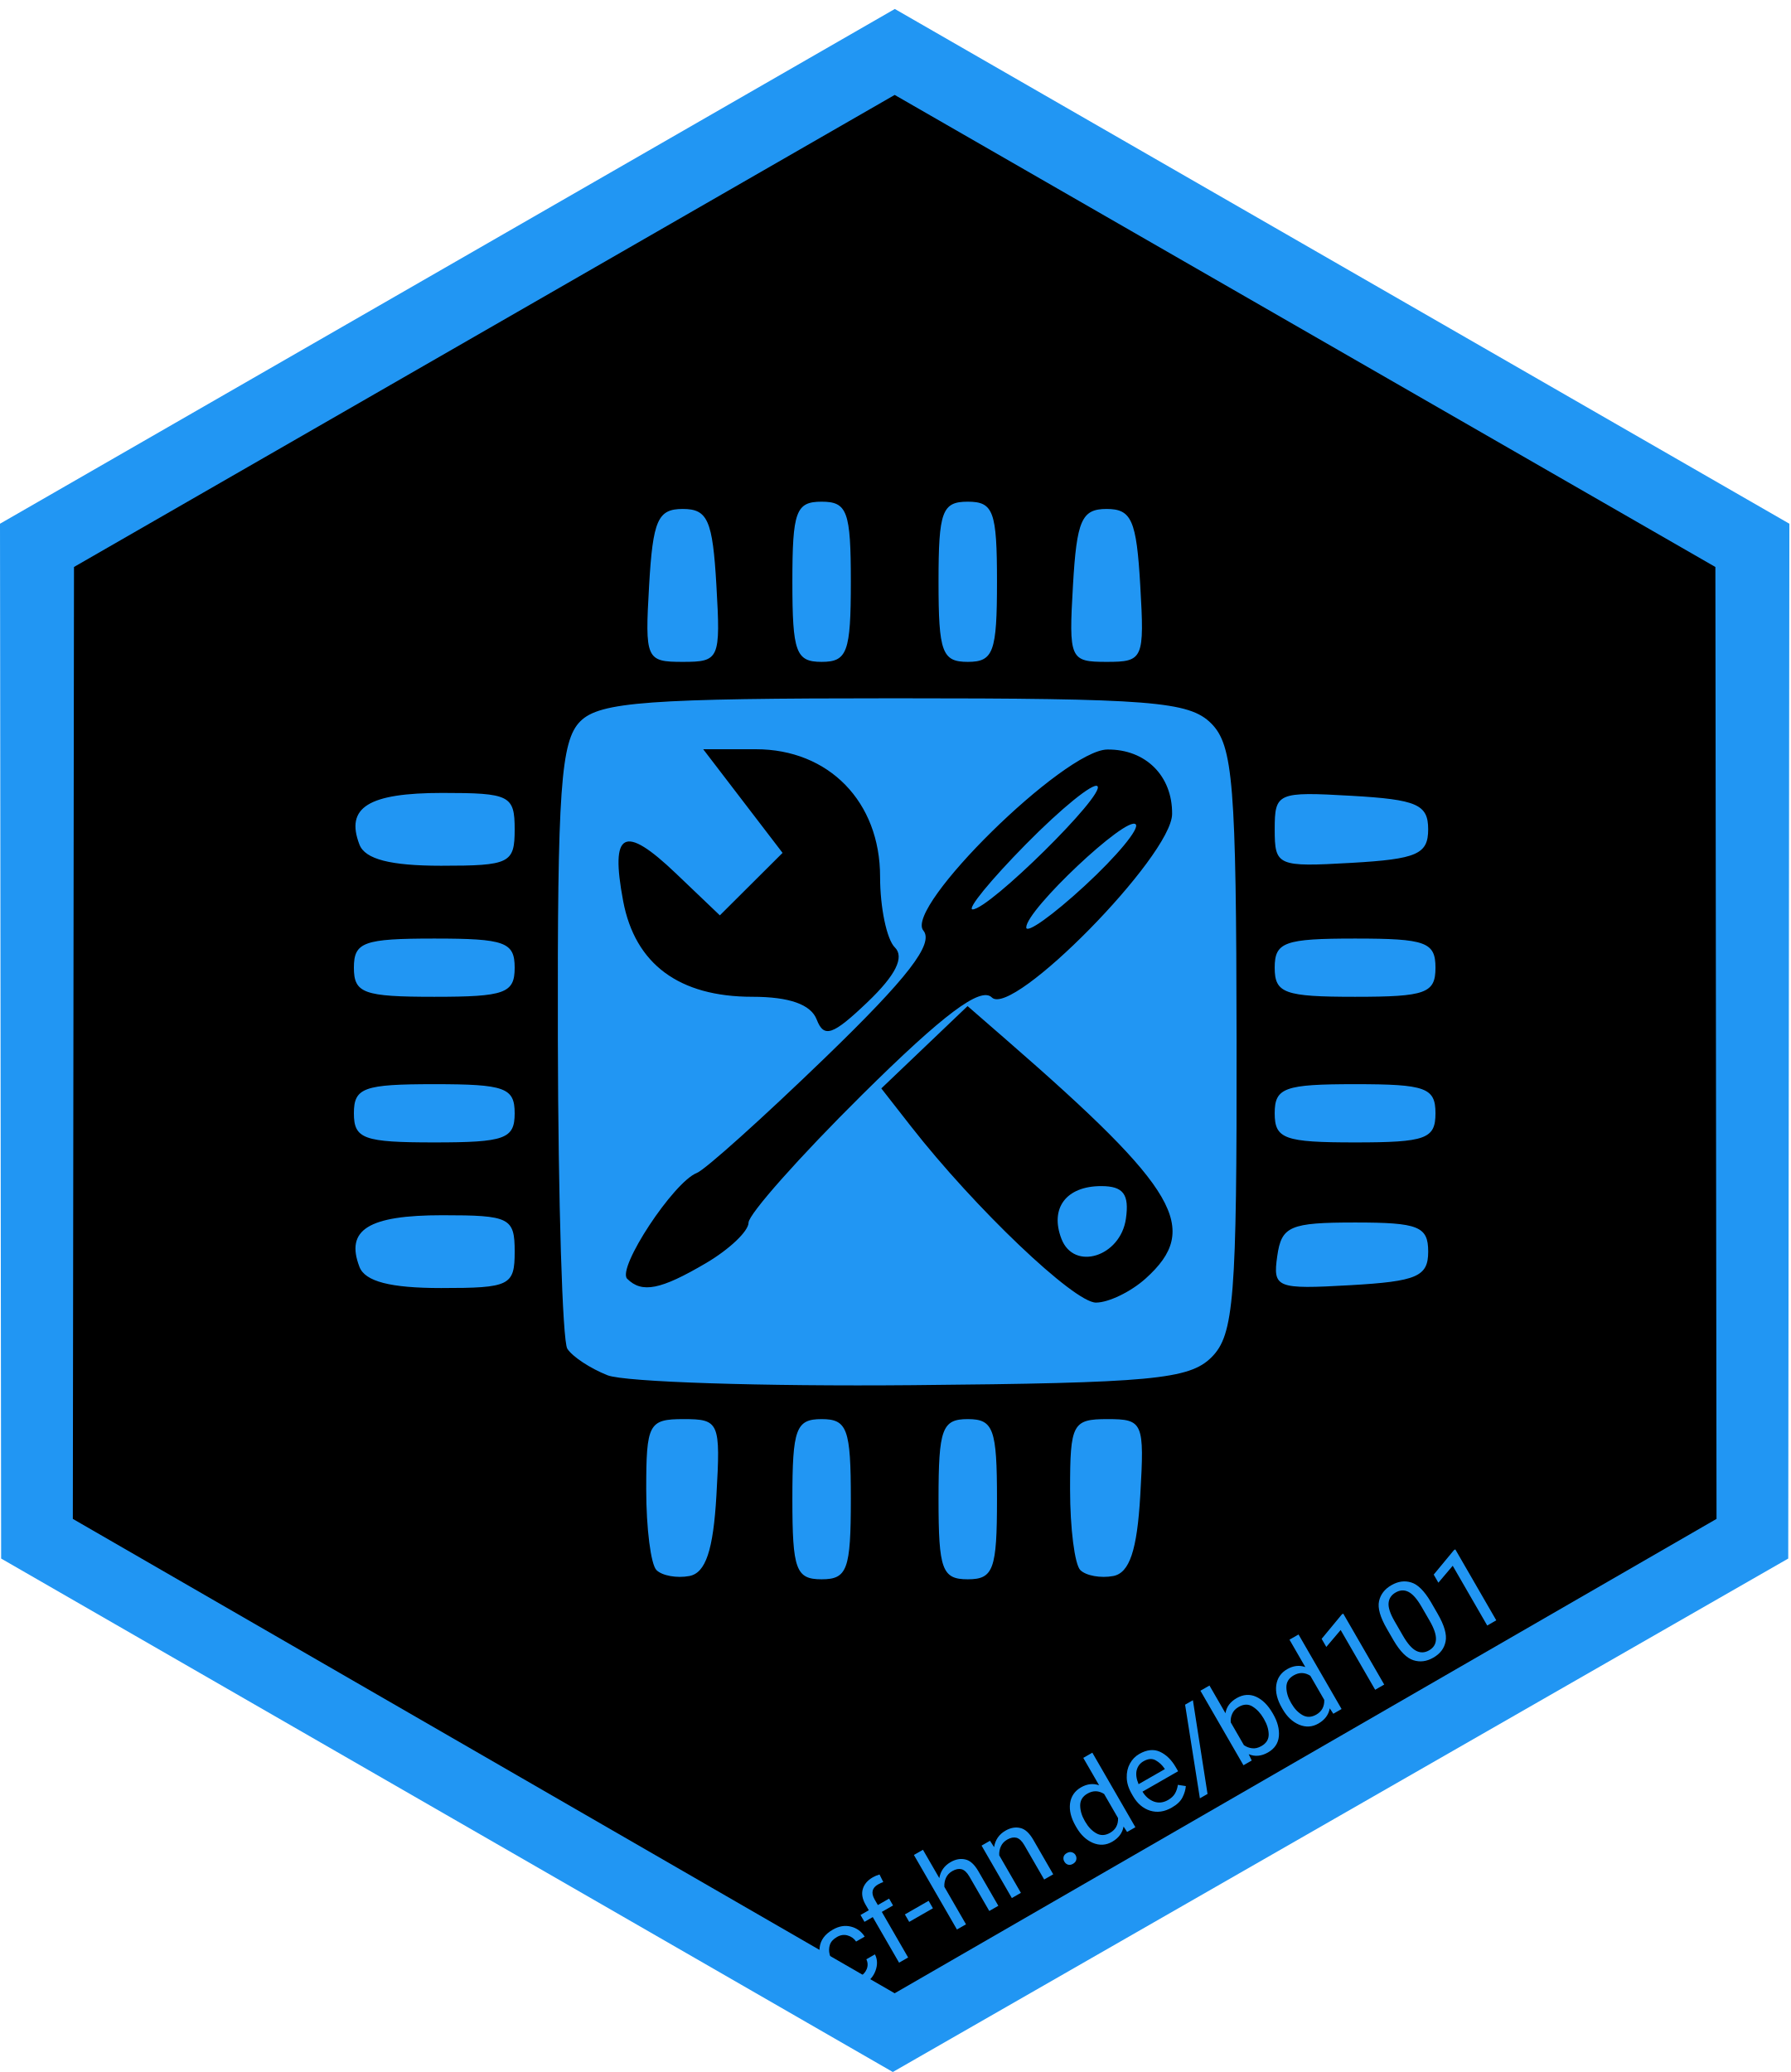
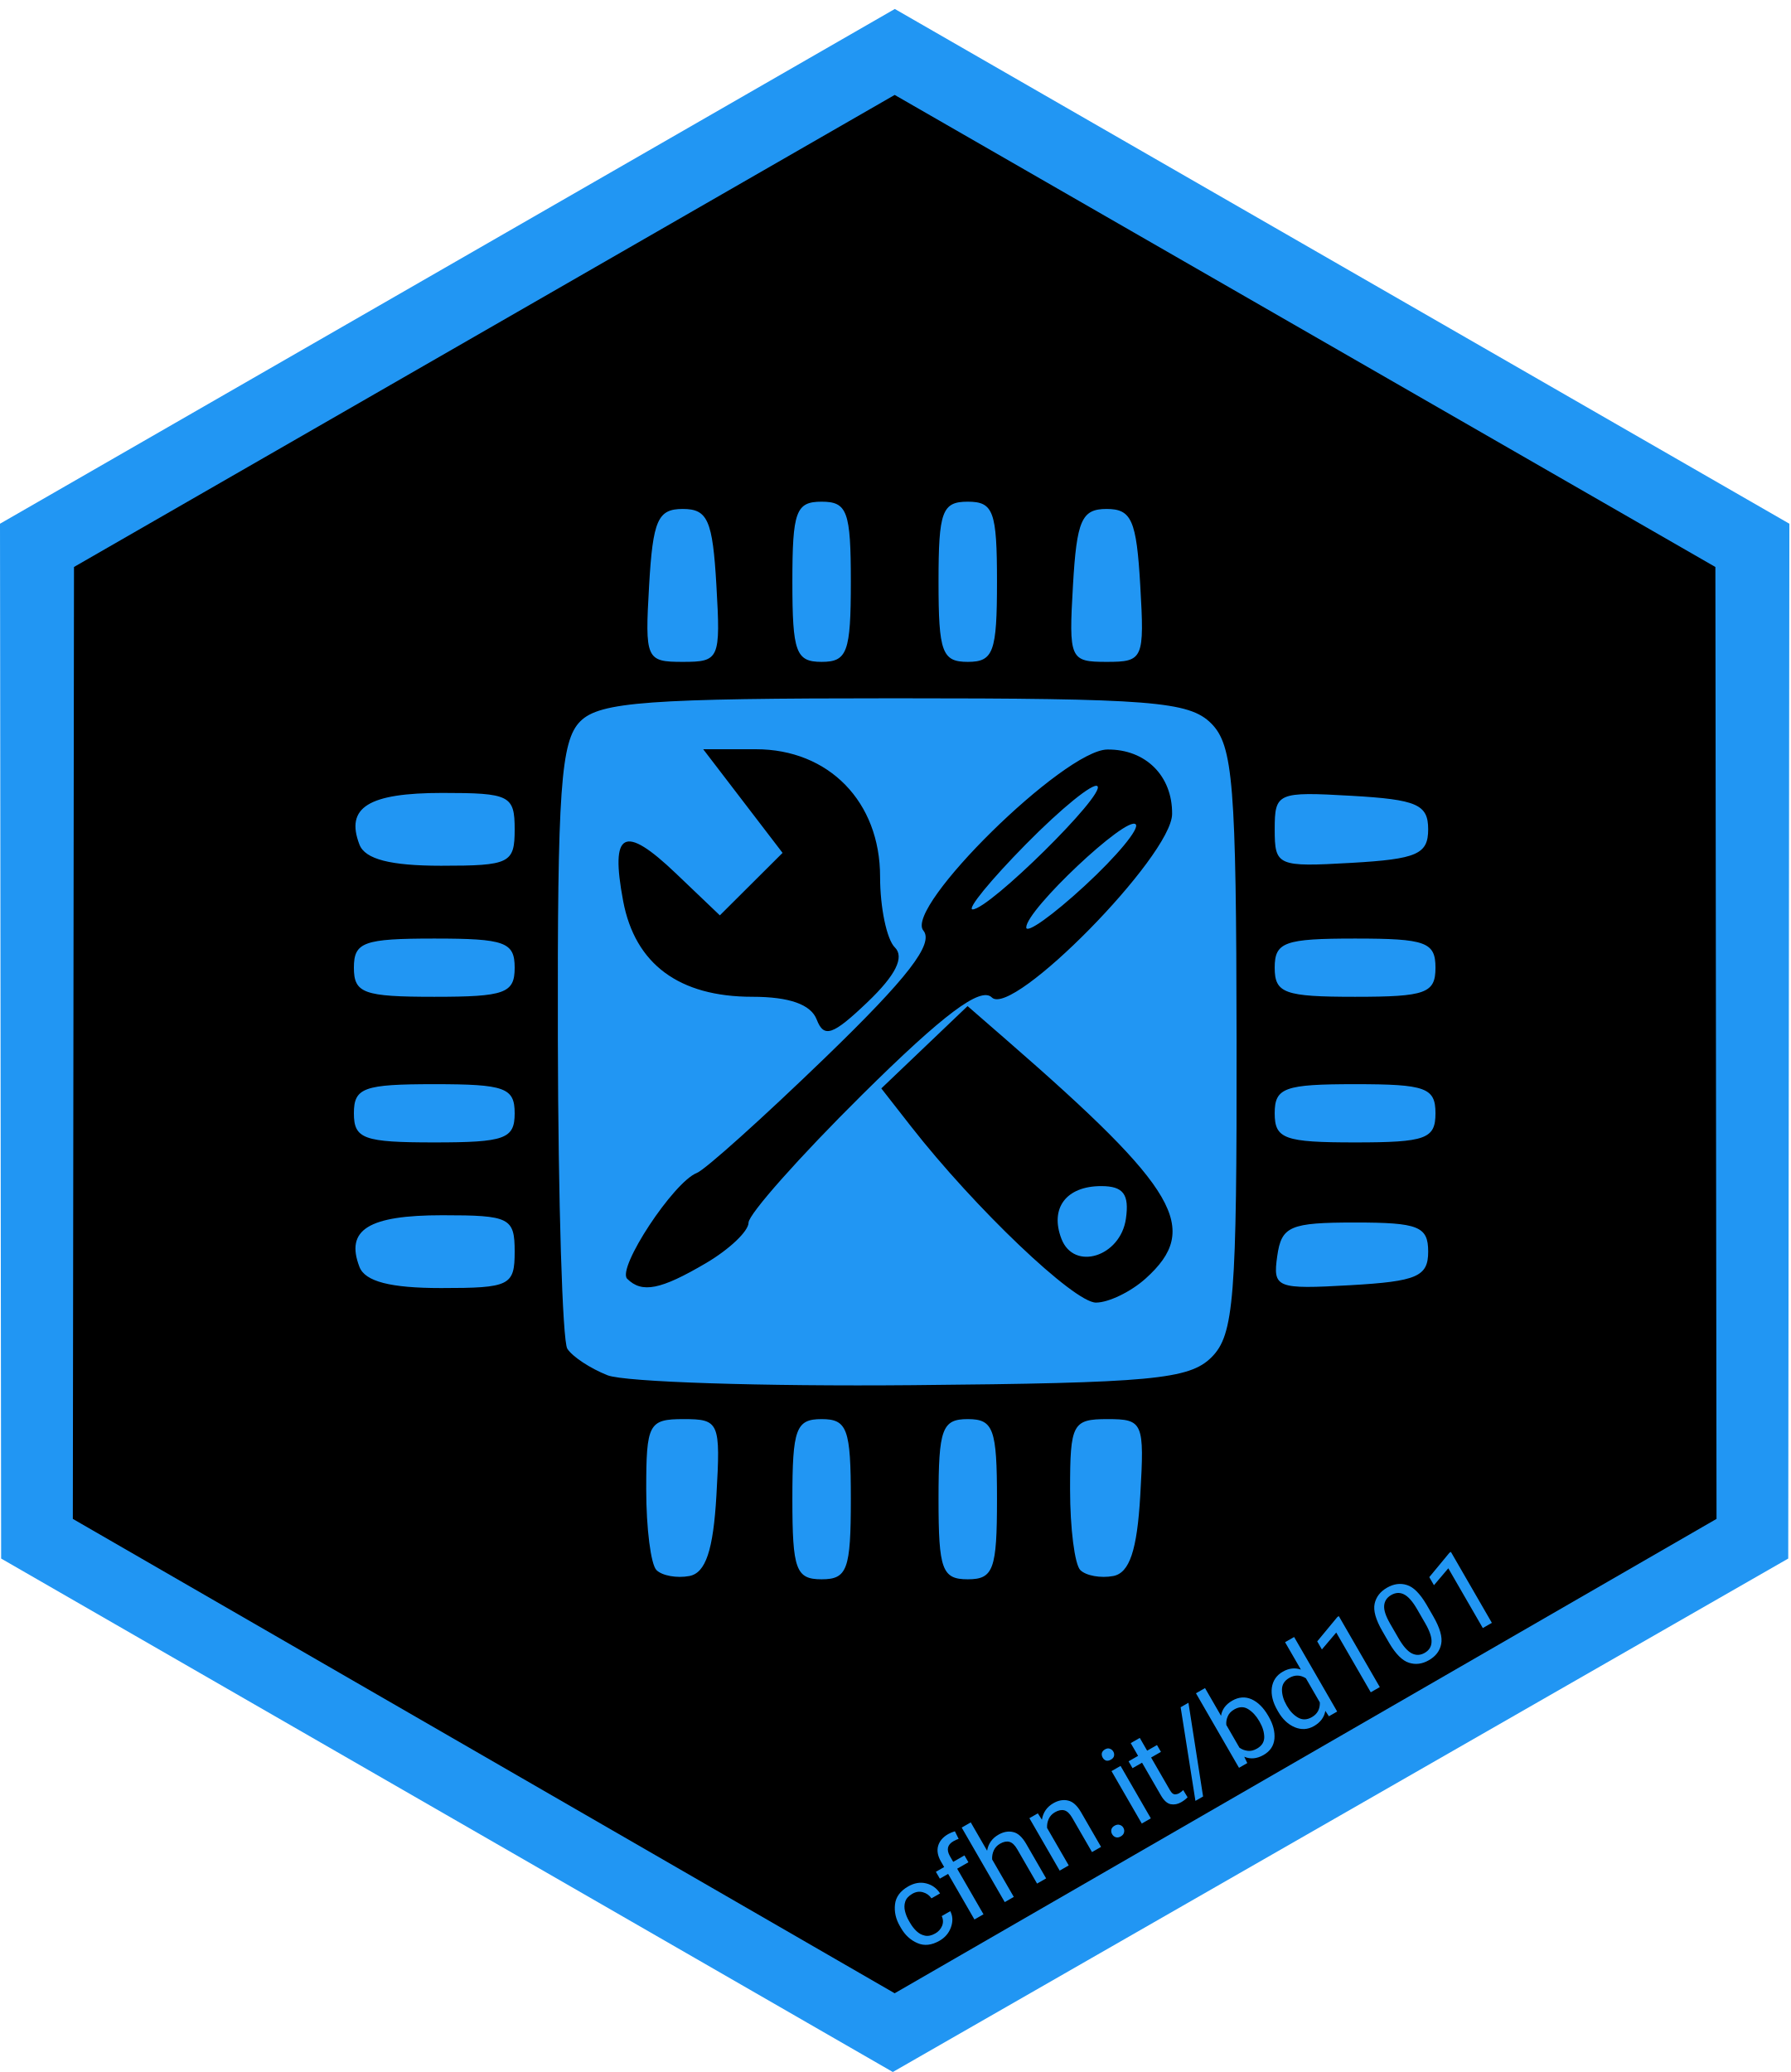
<svg xmlns="http://www.w3.org/2000/svg" width="4.39cm" height="5.08cm" viewBox="0 0 155.551 180" id="svg4532" version="1.1">
  <defs id="defs4534" />
  <g id="layer1" transform="translate(0,-872.3623)">
    <path d="m 77.308,876.88 c 0,0 -74.676,42.947 -74.876,42.947 0.201,0 1.004,83.888 0.803,83.888 0.201,0 74.876,44.954 74.676,44.954 0.201,0 74.073,-41.743 73.873,-41.743 0.201,0 1.405,-86.698 1.204,-86.698 0.201,0 -75.679,-43.349 -75.679,-43.349 z" id="svg_2-25" style="fill:#000000;stroke:#000000;stroke-width:0.602;stroke-miterlimit:4;stroke-dasharray:none" />
-     <g id="svgg-2" style="stroke-width:1.501;stroke-miterlimit:4;stroke-dasharray:none;fill:#2196f3;fill-opacity:1" transform="matrix(0.4014817,0,0,0.4013776,-1.366633,865.6385)">
-       <path style="fill:#2196f3;fill-rule:evenodd;stroke-width:1.501;stroke-miterlimit:4;stroke-dasharray:none;fill-opacity:1" d="M 194.898,0.584 1.273,111.996 1.52,335.969 c 192.945,111.129 0,0 192.945,111.129 193.754,-111.129 0,0 193.754,-111.129 l 0.246,-223.973 z m -0.029,18.604 177.586,102.172 0.248,206.025 c -177.84,102.672 0,0 -177.84,102.672 L 17.033,327.385 l 0.25,-206.029 z" transform="translate(2.130536,18.10956)" id="path5-11" />
+     <g id="svgg-2" style="fill:#2196f3;fill-opacity:1;stroke-width:1.501;stroke-miterlimit:4;stroke-dasharray:none" transform="matrix(0.4014817,0,0,0.4013776,-1.366633,865.6385)">
+       <path style="fill:#2196f3;fill-opacity:1;fill-rule:evenodd;stroke-width:1.501;stroke-miterlimit:4;stroke-dasharray:none" d="M 194.898,0.584 1.273,111.996 1.52,335.969 c 192.945,111.129 0,0 192.945,111.129 193.754,-111.129 0,0 193.754,-111.129 l 0.246,-223.973 z m -0.029,18.604 177.586,102.172 0.248,206.025 c -177.84,102.672 0,0 -177.84,102.672 L 17.033,327.385 l 0.25,-206.029 z" transform="translate(2.130536,18.10956)" id="path5-11" />
    </g>
-     <path style="fill:#2196f3;fill-opacity:1;stroke-width:1.501;stroke-miterlimit:4;stroke-dasharray:none" d="m 57.03,1008.76 c -0.49,-0.488 -0.89,-3.639 -0.89,-7.002 0,-5.712 0.213,-6.114 3.241,-6.114 3.111,0 3.225,0.265 2.857,6.63 -0.276,4.773 -0.934,6.734 -2.35,7.002 -1.082,0.204 -2.367,-0.027 -2.857,-0.515 z m 11.807,-6.158 c 0,-6.115 0.308,-6.958 2.539,-6.958 2.232,0 2.54,0.843 2.54,6.958 0,6.114 -0.308,6.958 -2.54,6.958 -2.232,0 -2.539,-0.843 -2.539,-6.958 z m 12.697,0 c 0,-6.115 0.308,-6.958 2.54,-6.958 2.232,0 2.539,0.843 2.539,6.958 0,6.114 -0.308,6.958 -2.539,6.958 -2.232,0 -2.54,-0.843 -2.54,-6.958 z m 12.318,6.158 c -0.49,-0.488 -0.89,-3.639 -0.89,-7.002 0,-5.712 0.213,-6.114 3.241,-6.114 3.111,0 3.225,0.265 2.857,6.63 -0.276,4.773 -0.934,6.734 -2.35,7.002 -1.082,0.204 -2.367,-0.027 -2.857,-0.515 z M 52.778,991.834 c -1.5,-0.59 -3.072,-1.63 -3.494,-2.309 -0.422,-0.68 -0.791,-12.771 -0.821,-26.87 -0.046,-21.729 0.251,-25.939 1.952,-27.633 1.695,-1.689 5.939,-1.999 27.312,-1.998 22.226,8.1e-4 25.571,0.266 27.487,2.175 1.914,1.907 2.185,5.274 2.213,27.522 0.028,22.439 -0.222,25.602 -2.181,27.555 -1.93,1.924 -5.249,2.233 -25.977,2.419 -13.07,0.117 -24.991,-0.27 -26.491,-0.86 z m 46.751,-8.405 c 4.807,-4.334 2.83,-7.739 -11.971,-20.619 l -3.5,-3.046 -3.747,3.576 -3.747,3.576 2.574,3.294 c 5.539,7.089 14.17,15.312 16.07,15.312 1.099,0 3.044,-0.942 4.321,-2.094 z m -7.317,-3.445 c -1.028,-2.668 0.415,-4.582 3.454,-4.582 1.918,0 2.452,0.704 2.147,2.833 -0.474,3.307 -4.515,4.568 -5.601,1.748 z m -30.871,2.103 c 2.028,-1.194 3.688,-2.773 3.688,-3.509 0,-0.736 4.449,-5.745 9.886,-11.13 7.038,-6.971 10.279,-9.401 11.249,-8.435 1.792,1.786 15.626,-12.288 15.662,-15.934 0.033,-3.312 -2.3,-5.637 -5.625,-5.604 -3.755,0.037 -17.661,13.716 -15.987,15.725 0.945,1.134 -1.346,4.1 -8.534,11.049 -5.404,5.224 -10.417,9.728 -11.141,10.009 -2.029,0.788 -6.965,8.285 -6.054,9.193 1.287,1.282 2.908,0.959 6.856,-1.364 z m 27.813,-29.157 c 0,-1.529 8.719,-9.744 9.508,-8.959 0.362,0.36 -1.629,2.764 -4.425,5.341 -2.796,2.577 -5.083,4.205 -5.083,3.618 z m -0.026,-7.231 c 3.07,-3.116 5.865,-5.384 6.212,-5.039 0.719,0.717 -9.399,10.705 -10.845,10.705 -0.522,0 1.563,-2.55 4.633,-5.666 z m -11.393,8.964 c -0.703,-0.7 -1.278,-3.463 -1.278,-6.138 0,-6.51 -4.452,-11.075 -10.8,-11.075 l -4.566,0 3.447,4.502 3.447,4.502 -2.724,2.714 -2.724,2.714 -3.819,-3.645 c -4.513,-4.307 -5.725,-3.672 -4.582,2.4 1.032,5.48 4.859,8.318 11.217,8.318 3.213,0 5.092,0.663 5.597,1.976 0.629,1.633 1.394,1.372 4.413,-1.51 2.45,-2.339 3.231,-3.905 2.374,-4.759 z m -46.507,27.757 c -1.244,-3.23 0.777,-4.488 7.211,-4.488 5.846,0 6.274,0.216 6.274,3.163 0,2.954 -0.421,3.163 -6.389,3.163 -4.414,0 -6.607,-0.568 -7.096,-1.837 z m 79.732,-0.94 c 0.37,-2.601 1.101,-2.916 6.764,-2.916 5.502,0 6.349,0.337 6.349,2.53 0,2.165 -0.976,2.586 -6.764,2.916 -6.426,0.367 -6.743,0.24 -6.349,-2.53 z M 30.744,969.077 c 0,-2.223 0.846,-2.53 6.984,-2.53 6.137,0 6.984,0.307 6.984,2.53 0,2.223 -0.847,2.53 -6.984,2.53 -6.137,0 -6.984,-0.307 -6.984,-2.53 z m 79.994,0 c 0,-2.223 0.847,-2.53 6.984,-2.53 6.137,0 6.984,0.307 6.984,2.53 0,2.223 -0.846,2.53 -6.984,2.53 -6.137,0 -6.984,-0.307 -6.984,-2.53 z M 30.744,956.427 c 0,-2.223 0.846,-2.53 6.984,-2.53 6.137,0 6.984,0.307 6.984,2.53 0,2.223 -0.847,2.53 -6.984,2.53 -6.137,0 -6.984,-0.307 -6.984,-2.53 z m 79.994,0 c 0,-2.223 0.847,-2.53 6.984,-2.53 6.137,0 6.984,0.307 6.984,2.53 0,2.223 -0.846,2.53 -6.984,2.53 -6.137,0 -6.984,-0.307 -6.984,-2.53 z M 31.227,945.734 c -1.244,-3.23 0.777,-4.488 7.211,-4.488 5.846,0 6.274,0.216 6.274,3.163 0,2.954 -0.421,3.163 -6.389,3.163 -4.414,0 -6.607,-0.568 -7.096,-1.837 z m 79.512,-1.326 c 0,-3.18 0.233,-3.282 6.666,-2.913 5.692,0.326 6.666,0.752 6.666,2.913 0,2.16 -0.974,2.586 -6.666,2.913 -6.434,0.369 -6.666,0.267 -6.666,-2.913 z M 56.391,923.219 c 0.328,-5.671 0.755,-6.642 2.923,-6.642 2.168,0 2.596,0.971 2.923,6.642 0.37,6.41 0.268,6.642 -2.923,6.642 -3.192,0 -3.294,-0.232 -2.923,-6.642 z m 12.446,-0.316 c 0,-6.115 0.308,-6.958 2.539,-6.958 2.232,0 2.54,0.843 2.54,6.958 0,6.115 -0.308,6.958 -2.54,6.958 -2.232,0 -2.539,-0.843 -2.539,-6.958 z m 12.697,0 c 0,-6.115 0.308,-6.958 2.54,-6.958 2.232,0 2.539,0.843 2.539,6.958 0,6.115 -0.308,6.958 -2.539,6.958 -2.232,0 -2.54,-0.843 -2.54,-6.958 z m 11.679,0.316 c 0.328,-5.671 0.755,-6.642 2.923,-6.642 2.168,0 2.596,0.971 2.923,6.642 0.37,6.41 0.268,6.642 -2.923,6.642 -3.192,0 -3.294,-0.232 -2.923,-6.642 z" id="path4512" />
-     <text xml:space="preserve" style="font-style:normal;font-variant:normal;font-weight:normal;font-stretch:normal;font-size:17.456px;line-height:125%;font-family:sans-serif;-inkscape-font-specification:'sans-serif, Normal';text-align:center;letter-spacing:0px;word-spacing:0px;writing-mode:lr-tb;text-anchor:middle;fill:#2196f3;fill-opacity:1;stroke:none;stroke-width:1.501;stroke-linecap:butt;stroke-linejoin:miter;stroke-miterlimit:4;stroke-dasharray:none;stroke-opacity:1;" x="-414.407" y="944.469" id="text4514" transform="matrix(0.8683635,-0.4978016,0.4996422,0.8651646,0,0)">
-       <tspan id="tspan4516" x="-414.407" y="944.469" style="font-style:normal;font-variant:normal;font-weight:normal;font-stretch:normal;font-size:9.975px;font-family:roboto;-inkscape-font-specification:roboto;fill:#2196f3;fill-opacity:1;stroke-width:1.501;stroke-miterlimit:4;stroke-dasharray:none;">cf-hn.de/bd101</tspan>
+     <path style="fill:#2196f3;fill-opacity:1;stroke-width:1.501;stroke-miterlimit:4;stroke-dasharray:none" d="m 57.03,1008.76 c -0.49,-0.488 -0.89,-3.639 -0.89,-7.002 0,-5.712 0.213,-6.114 3.241,-6.114 3.111,0 3.225,0.265 2.857,6.63 -0.276,4.773 -0.934,6.734 -2.35,7.002 -1.082,0.204 -2.367,-0.027 -2.857,-0.515 z m 11.807,-6.158 c 0,-6.115 0.308,-6.958 2.539,-6.958 2.232,0 2.54,0.843 2.54,6.958 0,6.114 -0.308,6.958 -2.54,6.958 -2.232,0 -2.539,-0.843 -2.539,-6.958 z m 12.697,0 c 0,-6.115 0.308,-6.958 2.54,-6.958 2.232,0 2.539,0.843 2.539,6.958 0,6.114 -0.308,6.958 -2.539,6.958 -2.232,0 -2.54,-0.843 -2.54,-6.958 z m 12.318,6.158 c -0.49,-0.488 -0.89,-3.639 -0.89,-7.002 0,-5.712 0.213,-6.114 3.241,-6.114 3.111,0 3.225,0.265 2.857,6.63 -0.276,4.773 -0.934,6.734 -2.35,7.002 -1.082,0.204 -2.367,-0.027 -2.857,-0.515 z M 52.778,991.834 c -1.5,-0.59 -3.072,-1.63 -3.494,-2.309 -0.422,-0.68 -0.791,-12.771 -0.821,-26.87 -0.046,-21.729 0.251,-25.939 1.952,-27.633 1.695,-1.689 5.939,-1.999 27.312,-1.998 22.226,8.1e-4 25.571,0.266 27.487,2.175 1.914,1.907 2.185,5.274 2.213,27.522 0.028,22.439 -0.222,25.602 -2.181,27.555 -1.93,1.924 -5.249,2.233 -25.977,2.419 -13.07,0.117 -24.991,-0.27 -26.491,-0.86 z m 46.751,-8.405 c 4.807,-4.334 2.83,-7.739 -11.971,-20.619 l -3.5,-3.046 -3.747,3.576 -3.747,3.576 2.574,3.294 c 5.539,7.089 14.17,15.312 16.07,15.312 1.099,0 3.044,-0.942 4.321,-2.094 z m -7.317,-3.445 c -1.028,-2.668 0.415,-4.582 3.454,-4.582 1.918,0 2.452,0.704 2.147,2.833 -0.474,3.307 -4.515,4.568 -5.601,1.748 z m -30.871,2.103 c 2.028,-1.194 3.688,-2.773 3.688,-3.509 0,-0.736 4.449,-5.745 9.886,-11.13 7.038,-6.971 10.279,-9.401 11.249,-8.435 1.792,1.786 15.626,-12.288 15.662,-15.934 0.033,-3.312 -2.3,-5.637 -5.625,-5.604 -3.755,0.037 -17.661,13.716 -15.987,15.725 0.945,1.134 -1.346,4.1 -8.534,11.049 -5.404,5.224 -10.417,9.728 -11.141,10.009 -2.029,0.788 -6.965,8.285 -6.054,9.193 1.287,1.282 2.908,0.959 6.856,-1.364 z m 27.813,-29.157 c 0,-1.529 8.719,-9.744 9.508,-8.959 0.362,0.36 -1.629,2.764 -4.425,5.341 -2.796,2.577 -5.083,4.205 -5.083,3.618 z m -0.026,-7.231 c 3.07,-3.116 5.865,-5.384 6.212,-5.039 0.719,0.717 -9.399,10.705 -10.845,10.705 -0.522,0 1.563,-2.55 4.633,-5.666 z m -11.393,8.964 c -0.703,-0.7 -1.278,-3.463 -1.278,-6.138 0,-6.51 -4.452,-11.075 -10.8,-11.075 h -4.566 l 3.447,4.502 3.447,4.502 -2.724,2.714 -2.724,2.714 -3.819,-3.645 c -4.513,-4.307 -5.725,-3.672 -4.582,2.4 1.032,5.48 4.859,8.318 11.217,8.318 3.213,0 5.092,0.663 5.597,1.976 0.629,1.633 1.394,1.372 4.413,-1.51 2.45,-2.339 3.231,-3.905 2.374,-4.759 z M 31.227,982.421 c -1.244,-3.23 0.777,-4.488 7.211,-4.488 5.846,0 6.274,0.216 6.274,3.163 0,2.954 -0.421,3.163 -6.389,3.163 -4.414,0 -6.607,-0.568 -7.096,-1.837 z m 79.732,-0.94 c 0.37,-2.601 1.101,-2.916 6.764,-2.916 5.502,0 6.349,0.337 6.349,2.53 0,2.165 -0.976,2.586 -6.764,2.916 -6.426,0.367 -6.743,0.24 -6.349,-2.53 z M 30.744,969.077 c 0,-2.223 0.846,-2.53 6.984,-2.53 6.137,0 6.984,0.307 6.984,2.53 0,2.223 -0.847,2.53 -6.984,2.53 -6.137,0 -6.984,-0.307 -6.984,-2.53 z m 79.994,0 c 0,-2.223 0.847,-2.53 6.984,-2.53 6.137,0 6.984,0.307 6.984,2.53 0,2.223 -0.846,2.53 -6.984,2.53 -6.137,0 -6.984,-0.307 -6.984,-2.53 z M 30.744,956.427 c 0,-2.223 0.846,-2.53 6.984,-2.53 6.137,0 6.984,0.307 6.984,2.53 0,2.223 -0.847,2.53 -6.984,2.53 -6.137,0 -6.984,-0.307 -6.984,-2.53 z m 79.994,0 c 0,-2.223 0.847,-2.53 6.984,-2.53 6.137,0 6.984,0.307 6.984,2.53 0,2.223 -0.846,2.53 -6.984,2.53 -6.137,0 -6.984,-0.307 -6.984,-2.53 z M 31.227,945.734 c -1.244,-3.23 0.777,-4.488 7.211,-4.488 5.846,0 6.274,0.216 6.274,3.163 0,2.954 -0.421,3.163 -6.389,3.163 -4.414,0 -6.607,-0.568 -7.096,-1.837 z m 79.512,-1.326 c 0,-3.18 0.233,-3.282 6.666,-2.913 5.692,0.326 6.666,0.752 6.666,2.913 0,2.16 -0.974,2.586 -6.666,2.913 -6.434,0.369 -6.666,0.267 -6.666,-2.913 z M 56.391,923.219 c 0.328,-5.671 0.755,-6.642 2.923,-6.642 2.168,0 2.596,0.971 2.923,6.642 0.37,6.41 0.268,6.642 -2.923,6.642 -3.192,0 -3.294,-0.232 -2.923,-6.642 z m 12.446,-0.316 c 0,-6.115 0.308,-6.958 2.539,-6.958 2.232,0 2.54,0.843 2.54,6.958 0,6.115 -0.308,6.958 -2.54,6.958 -2.232,0 -2.539,-0.843 -2.539,-6.958 z m 12.697,0 c 0,-6.115 0.308,-6.958 2.54,-6.958 2.232,0 2.539,0.843 2.539,6.958 0,6.115 -0.308,6.958 -2.539,6.958 -2.232,0 -2.54,-0.843 -2.54,-6.958 z m 11.679,0.316 c 0.328,-5.671 0.755,-6.642 2.923,-6.642 2.168,0 2.596,0.971 2.923,6.642 0.37,6.41 0.268,6.642 -2.923,6.642 -3.192,0 -3.294,-0.232 -2.923,-6.642 z" id="path4512" />
+     <text xml:space="preserve" style="font-style:normal;font-variant:normal;font-weight:normal;font-stretch:normal;line-height:0%;font-family:sans-serif;-inkscape-font-specification:'sans-serif, Normal';text-align:center;letter-spacing:0px;word-spacing:0px;writing-mode:lr-tb;text-anchor:middle;fill:#2196f3;fill-opacity:1;stroke:none;stroke-width:1.501;stroke-linecap:butt;stroke-linejoin:miter;stroke-miterlimit:4;stroke-dasharray:none;stroke-opacity:1" x="-414.407" y="944.469" id="text4514" transform="matrix(0.8683635,-0.4978016,0.4996422,0.8651646,0,0)">
+       <tspan id="tspan4516" x="-414.407" y="944.469" style="font-style:normal;font-variant:normal;font-weight:normal;font-stretch:normal;font-size:9.975px;line-height:1.25;font-family:roboto;-inkscape-font-specification:roboto;fill:#2196f3;fill-opacity:1;stroke-width:1.501;stroke-miterlimit:4;stroke-dasharray:none">cfhn.it/bd101</tspan>
    </text>
  </g>
</svg>
